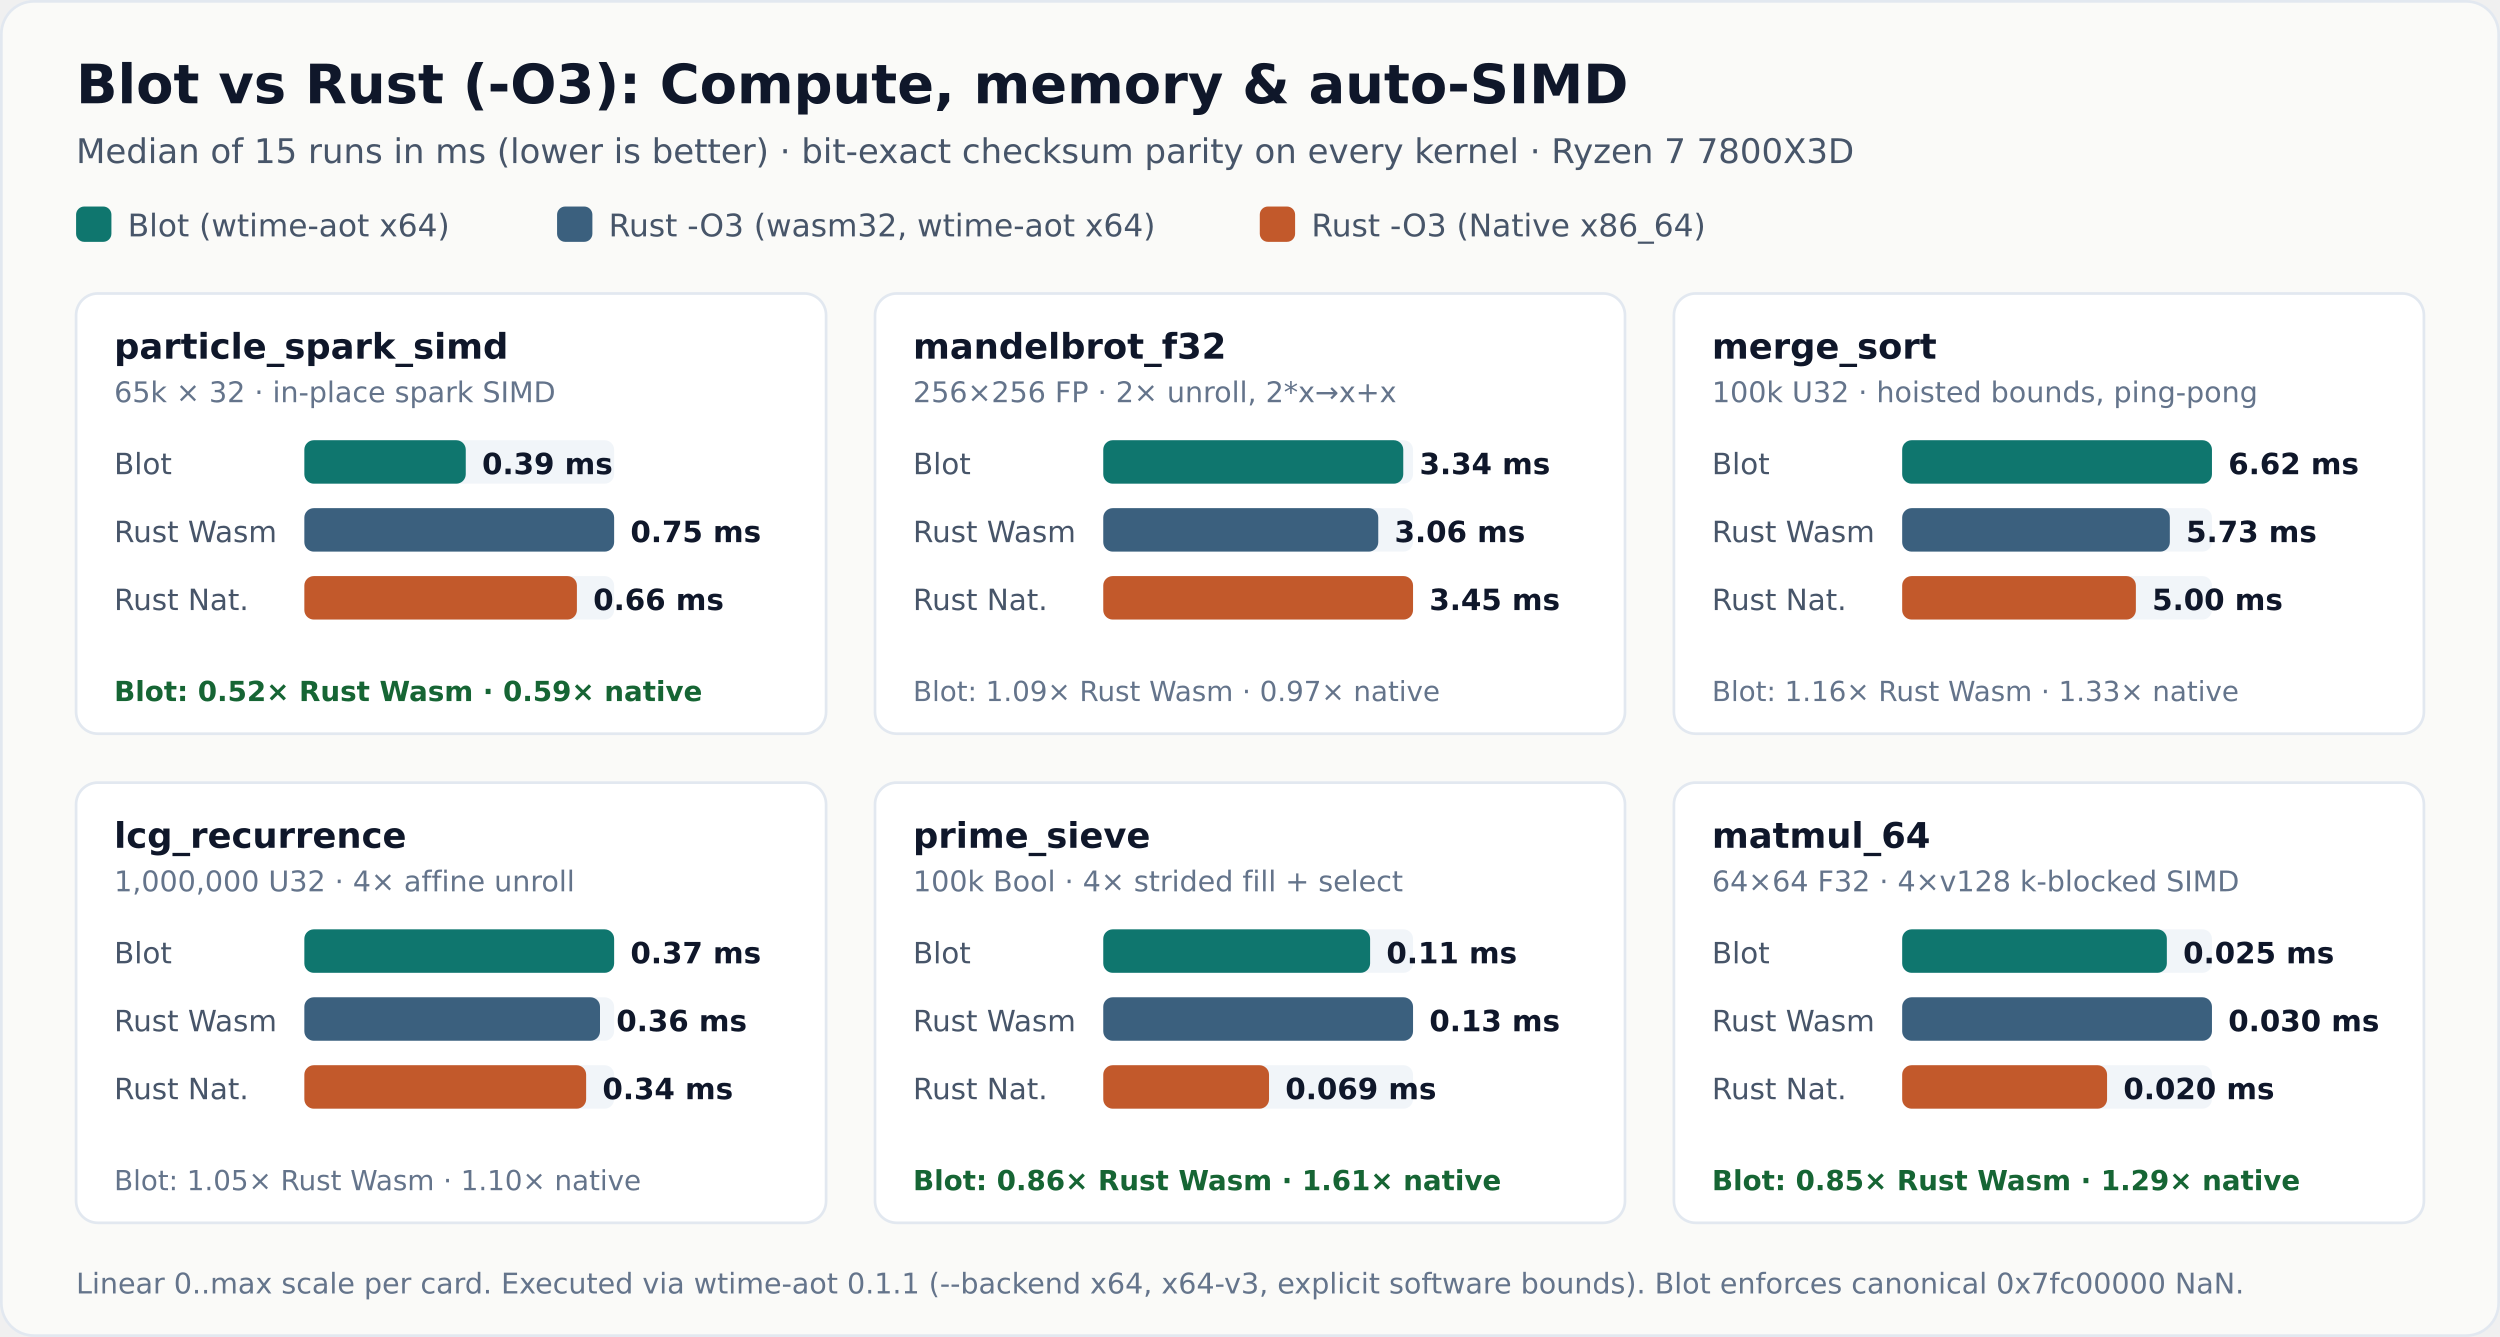
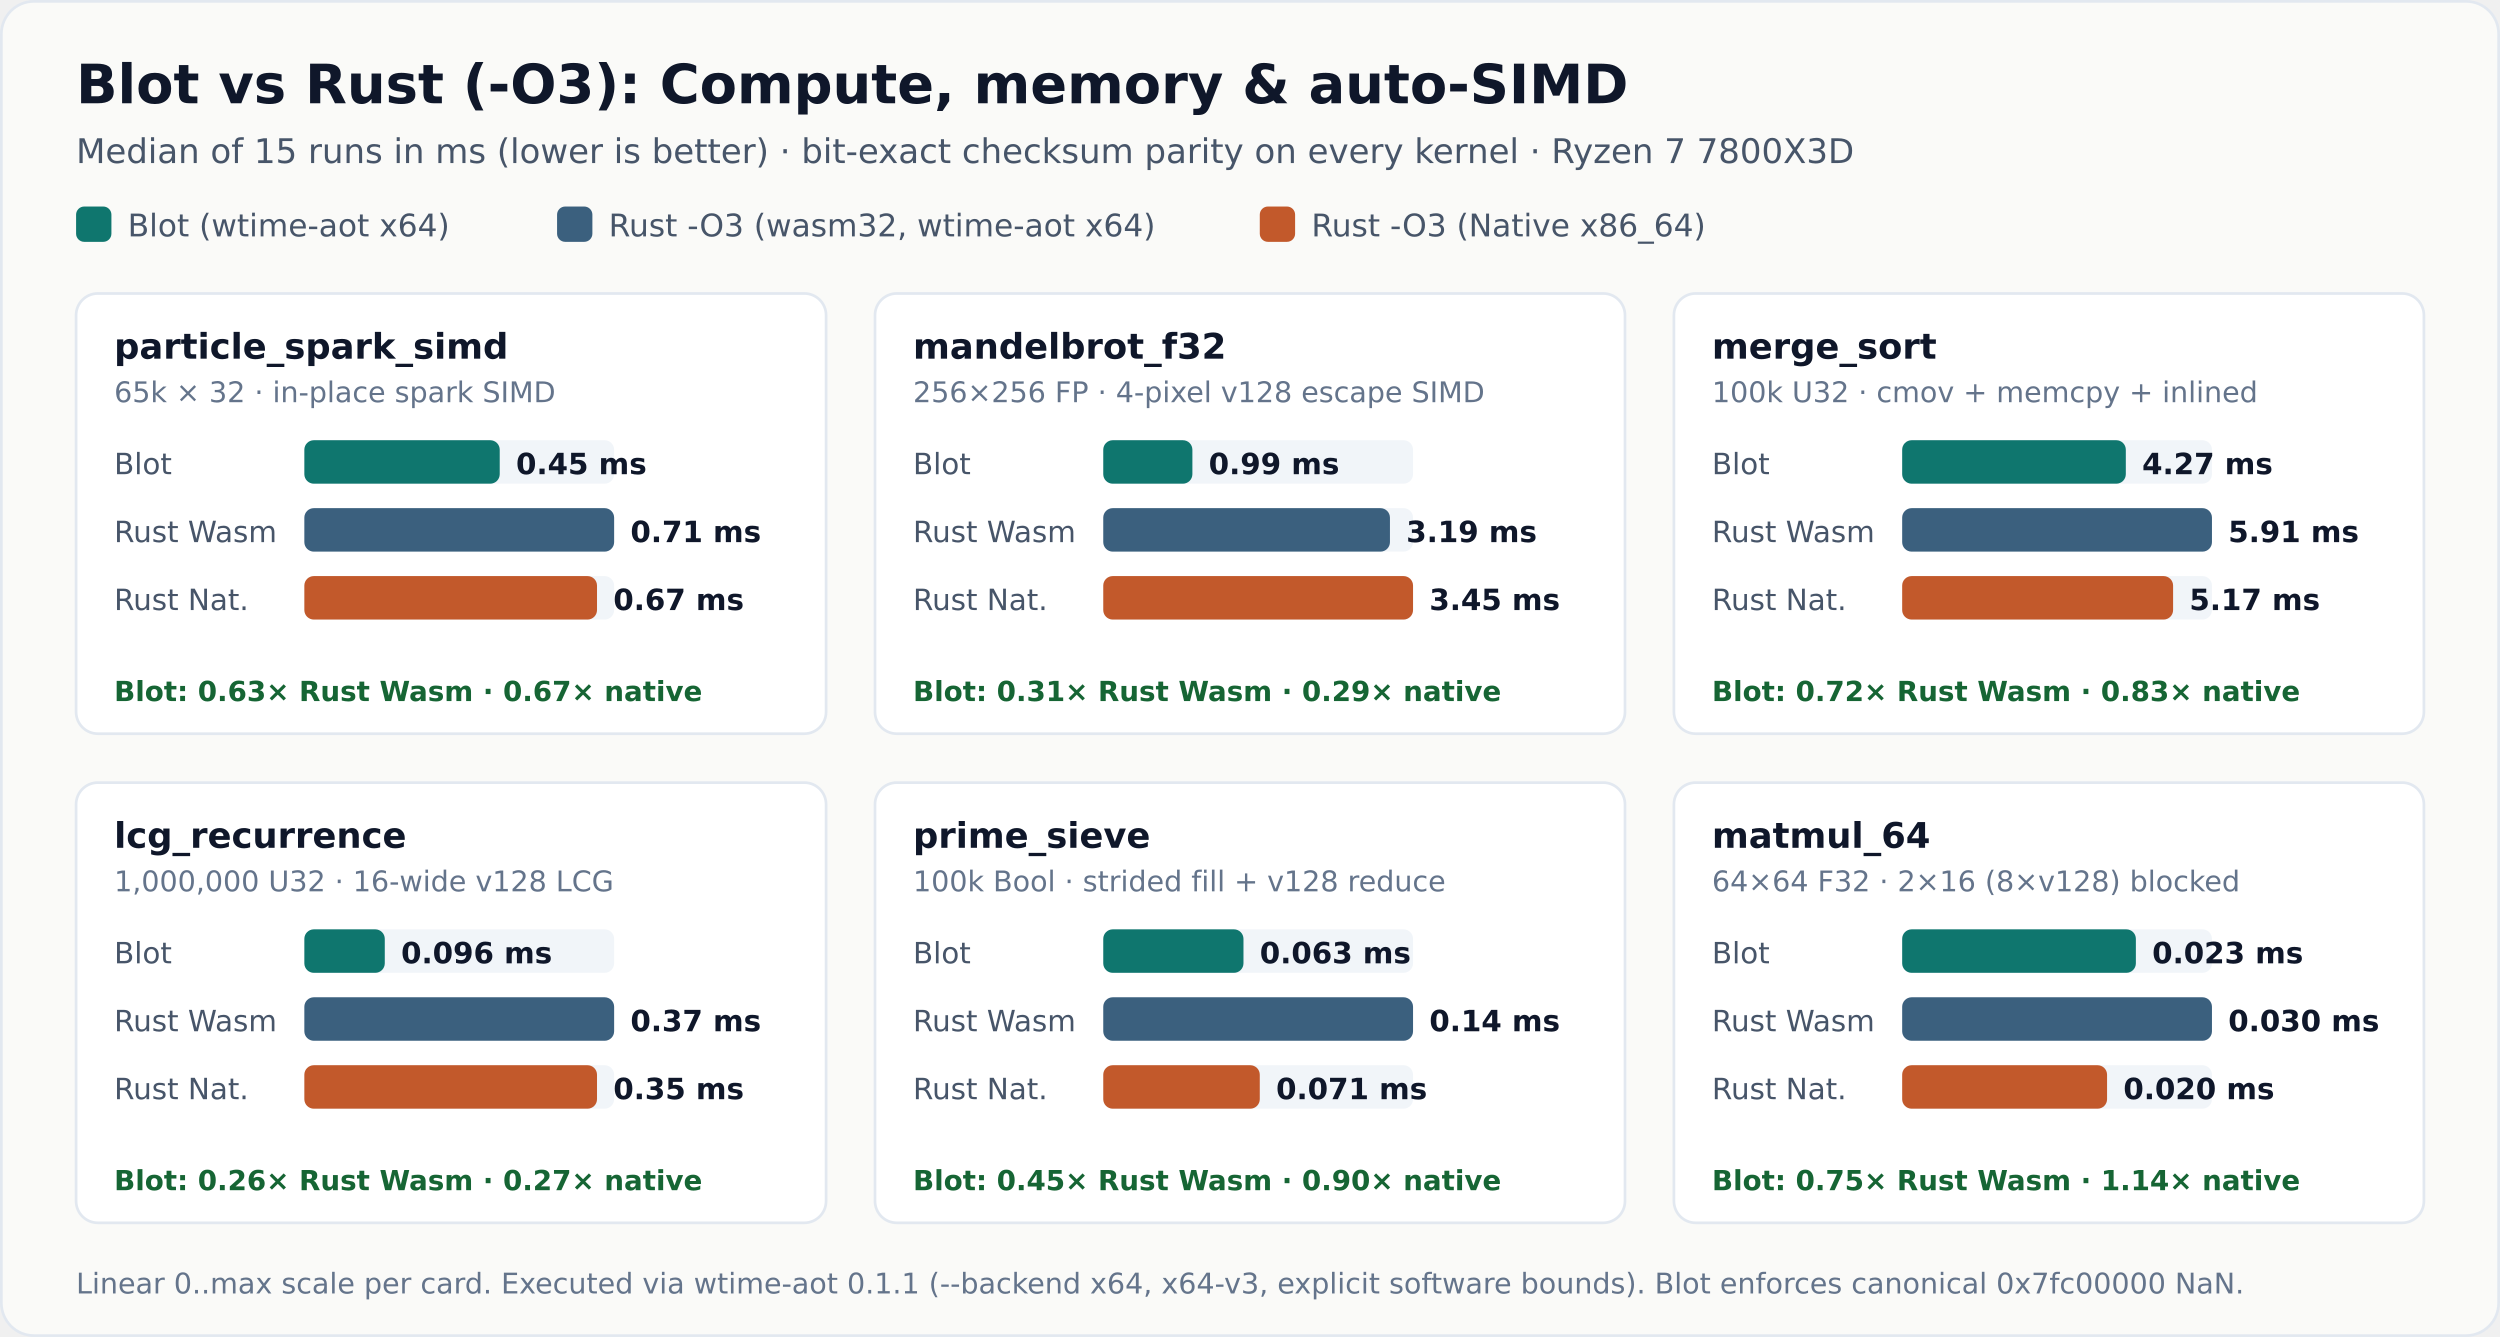
<svg xmlns="http://www.w3.org/2000/svg" width="920" height="492" viewBox="0 0 920 492" role="img" aria-label="Blot vs Rust -O3 compute, memory, and auto-SIMD benchmarks">
  <rect x="0.5" y="0.5" width="919" height="491" rx="12" fill="#fafaf8" stroke="#e2e8f0" />
  <text x="28.0" y="38.0" font-family="'DejaVu Sans', system-ui, -apple-system, 'Segoe UI', Helvetica, Arial, sans-serif" font-size="20" font-weight="700" fill="#0f172a" text-anchor="start">Blot vs Rust (-O3): Compute, memory &amp; auto-SIMD</text>
  <text x="28.0" y="60.0" font-family="'DejaVu Sans', system-ui, -apple-system, 'Segoe UI', Helvetica, Arial, sans-serif" font-size="12.5" font-weight="400" fill="#475569" text-anchor="start">Median of 15 runs in ms (lower is better) · bit-exact checksum parity on every kernel · Ryzen 7 7800X3D</text>
  <rect x="28.0" y="76.0" width="13" height="13" rx="3" fill="#0f766e" />
  <text x="47.0" y="87.0" font-family="'DejaVu Sans', system-ui, -apple-system, 'Segoe UI', Helvetica, Arial, sans-serif" font-size="11.5" font-weight="500" fill="#475569">Blot (wtime-aot x64)</text>
  <rect x="205.0" y="76.0" width="13" height="13" rx="3" fill="#3b607e" />
  <text x="224.0" y="87.0" font-family="'DejaVu Sans', system-ui, -apple-system, 'Segoe UI', Helvetica, Arial, sans-serif" font-size="11.5" font-weight="500" fill="#475569">Rust -O3 (wasm32, wtime-aot x64)</text>
  <rect x="463.6" y="76.0" width="13" height="13" rx="3" fill="#c2592b" />
  <text x="482.6" y="87.0" font-family="'DejaVu Sans', system-ui, -apple-system, 'Segoe UI', Helvetica, Arial, sans-serif" font-size="11.5" font-weight="500" fill="#475569">Rust -O3 (Native x86_64)</text>
  <rect x="28" y="108" width="276" height="162" rx="8" fill="#ffffff" stroke="#e2e8f0" />
  <text x="42.0" y="132.0" font-family="'DejaVu Sans', system-ui, -apple-system, 'Segoe UI', Helvetica, Arial, sans-serif" font-size="13" font-weight="700" fill="#0f172a" text-anchor="start">particle_spark_simd</text>
  <text x="42.0" y="148.0" font-family="'DejaVu Sans', system-ui, -apple-system, 'Segoe UI', Helvetica, Arial, sans-serif" font-size="10.5" font-weight="400" fill="#64748b" text-anchor="start">65k × 32 · in-place spark SIMD</text>
  <text x="42.0" y="174.5" font-family="'DejaVu Sans', system-ui, -apple-system, 'Segoe UI', Helvetica, Arial, sans-serif" font-size="10.8" font-weight="500" fill="#475569" text-anchor="start">Blot</text>
  <rect x="112.0" y="162.0" width="114.0" height="16" rx="3.5" fill="#f1f5f9" />
-   <rect x="112.0" y="162.0" width="59.4" height="16" rx="3.5" fill="#0f766e" />
-   <text x="177.4" y="174.5" font-family="'DejaVu Sans', system-ui, -apple-system, 'Segoe UI', Helvetica, Arial, sans-serif" font-size="10.8" font-weight="600" fill="#0f172a" text-anchor="start">0.39 ms</text>
+   <rect x="112.0" y="162.0" width="71.9" height="16" rx="3.5" fill="#0f766e" />
+   <text x="189.9" y="174.5" font-family="'DejaVu Sans', system-ui, -apple-system, 'Segoe UI', Helvetica, Arial, sans-serif" font-size="10.8" font-weight="600" fill="#0f172a" text-anchor="start">0.45 ms</text>
  <text x="42.0" y="199.5" font-family="'DejaVu Sans', system-ui, -apple-system, 'Segoe UI', Helvetica, Arial, sans-serif" font-size="10.8" font-weight="500" fill="#475569" text-anchor="start">Rust Wasm</text>
  <rect x="112.0" y="187.0" width="114.0" height="16" rx="3.5" fill="#f1f5f9" />
  <rect x="112.0" y="187.0" width="114.0" height="16" rx="3.5" fill="#3b607e" />
-   <text x="232.0" y="199.5" font-family="'DejaVu Sans', system-ui, -apple-system, 'Segoe UI', Helvetica, Arial, sans-serif" font-size="10.8" font-weight="600" fill="#0f172a" text-anchor="start">0.75 ms</text>
+   <text x="232.0" y="199.5" font-family="'DejaVu Sans', system-ui, -apple-system, 'Segoe UI', Helvetica, Arial, sans-serif" font-size="10.8" font-weight="600" fill="#0f172a" text-anchor="start">0.71 ms</text>
  <text x="42.0" y="224.5" font-family="'DejaVu Sans', system-ui, -apple-system, 'Segoe UI', Helvetica, Arial, sans-serif" font-size="10.8" font-weight="500" fill="#475569" text-anchor="start">Rust Nat.</text>
  <rect x="112.0" y="212.0" width="114.0" height="16" rx="3.5" fill="#f1f5f9" />
-   <rect x="112.0" y="212.0" width="100.3" height="16" rx="3.5" fill="#c2592b" />
-   <text x="218.3" y="224.5" font-family="'DejaVu Sans', system-ui, -apple-system, 'Segoe UI', Helvetica, Arial, sans-serif" font-size="10.8" font-weight="600" fill="#0f172a" text-anchor="start">0.66 ms</text>
-   <text x="42.0" y="258.0" font-family="'DejaVu Sans', system-ui, -apple-system, 'Segoe UI', Helvetica, Arial, sans-serif" font-size="10.2" font-weight="600" fill="#166534" text-anchor="start">Blot: 0.52× Rust Wasm · 0.59× native</text>
+   <rect x="112.0" y="212.0" width="107.7" height="16" rx="3.5" fill="#c2592b" />
+   <text x="225.7" y="224.5" font-family="'DejaVu Sans', system-ui, -apple-system, 'Segoe UI', Helvetica, Arial, sans-serif" font-size="10.8" font-weight="600" fill="#0f172a" text-anchor="start">0.67 ms</text>
+   <text x="42.0" y="258.0" font-family="'DejaVu Sans', system-ui, -apple-system, 'Segoe UI', Helvetica, Arial, sans-serif" font-size="10.2" font-weight="600" fill="#166534" text-anchor="start">Blot: 0.63× Rust Wasm · 0.67× native</text>
  <rect x="322" y="108" width="276" height="162" rx="8" fill="#ffffff" stroke="#e2e8f0" />
  <text x="336.0" y="132.0" font-family="'DejaVu Sans', system-ui, -apple-system, 'Segoe UI', Helvetica, Arial, sans-serif" font-size="13" font-weight="700" fill="#0f172a" text-anchor="start">mandelbrot_f32</text>
-   <text x="336.0" y="148.0" font-family="'DejaVu Sans', system-ui, -apple-system, 'Segoe UI', Helvetica, Arial, sans-serif" font-size="10.5" font-weight="400" fill="#64748b" text-anchor="start">256×256 FP · 2× unroll, 2*x→x+x</text>
+   <text x="336.0" y="148.0" font-family="'DejaVu Sans', system-ui, -apple-system, 'Segoe UI', Helvetica, Arial, sans-serif" font-size="10.5" font-weight="400" fill="#64748b" text-anchor="start">256×256 FP · 4-pixel v128 escape SIMD</text>
  <text x="336.0" y="174.5" font-family="'DejaVu Sans', system-ui, -apple-system, 'Segoe UI', Helvetica, Arial, sans-serif" font-size="10.8" font-weight="500" fill="#475569" text-anchor="start">Blot</text>
  <rect x="406.0" y="162.0" width="114.0" height="16" rx="3.5" fill="#f1f5f9" />
-   <rect x="406.0" y="162.0" width="110.4" height="16" rx="3.5" fill="#0f766e" />
-   <text x="522.4" y="174.5" font-family="'DejaVu Sans', system-ui, -apple-system, 'Segoe UI', Helvetica, Arial, sans-serif" font-size="10.8" font-weight="600" fill="#0f172a" text-anchor="start">3.34 ms</text>
+   <rect x="406.0" y="162.0" width="32.8" height="16" rx="3.5" fill="#0f766e" />
+   <text x="444.8" y="174.5" font-family="'DejaVu Sans', system-ui, -apple-system, 'Segoe UI', Helvetica, Arial, sans-serif" font-size="10.8" font-weight="600" fill="#0f172a" text-anchor="start">0.99 ms</text>
  <text x="336.0" y="199.5" font-family="'DejaVu Sans', system-ui, -apple-system, 'Segoe UI', Helvetica, Arial, sans-serif" font-size="10.8" font-weight="500" fill="#475569" text-anchor="start">Rust Wasm</text>
  <rect x="406.0" y="187.0" width="114.0" height="16" rx="3.5" fill="#f1f5f9" />
-   <rect x="406.0" y="187.0" width="101.2" height="16" rx="3.5" fill="#3b607e" />
-   <text x="513.2" y="199.5" font-family="'DejaVu Sans', system-ui, -apple-system, 'Segoe UI', Helvetica, Arial, sans-serif" font-size="10.8" font-weight="600" fill="#0f172a" text-anchor="start">3.06 ms</text>
+   <rect x="406.0" y="187.0" width="105.5" height="16" rx="3.5" fill="#3b607e" />
+   <text x="517.5" y="199.5" font-family="'DejaVu Sans', system-ui, -apple-system, 'Segoe UI', Helvetica, Arial, sans-serif" font-size="10.8" font-weight="600" fill="#0f172a" text-anchor="start">3.19 ms</text>
  <text x="336.0" y="224.5" font-family="'DejaVu Sans', system-ui, -apple-system, 'Segoe UI', Helvetica, Arial, sans-serif" font-size="10.8" font-weight="500" fill="#475569" text-anchor="start">Rust Nat.</text>
  <rect x="406.0" y="212.0" width="114.0" height="16" rx="3.5" fill="#f1f5f9" />
  <rect x="406.0" y="212.0" width="114.0" height="16" rx="3.5" fill="#c2592b" />
  <text x="526.0" y="224.5" font-family="'DejaVu Sans', system-ui, -apple-system, 'Segoe UI', Helvetica, Arial, sans-serif" font-size="10.8" font-weight="600" fill="#0f172a" text-anchor="start">3.45 ms</text>
-   <text x="336.0" y="258.0" font-family="'DejaVu Sans', system-ui, -apple-system, 'Segoe UI', Helvetica, Arial, sans-serif" font-size="10.2" font-weight="500" fill="#64748b" text-anchor="start">Blot: 1.09× Rust Wasm · 0.97× native</text>
+   <text x="336.0" y="258.0" font-family="'DejaVu Sans', system-ui, -apple-system, 'Segoe UI', Helvetica, Arial, sans-serif" font-size="10.2" font-weight="600" fill="#166534" text-anchor="start">Blot: 0.31× Rust Wasm · 0.29× native</text>
  <rect x="616" y="108" width="276" height="162" rx="8" fill="#ffffff" stroke="#e2e8f0" />
  <text x="630.0" y="132.0" font-family="'DejaVu Sans', system-ui, -apple-system, 'Segoe UI', Helvetica, Arial, sans-serif" font-size="13" font-weight="700" fill="#0f172a" text-anchor="start">merge_sort</text>
-   <text x="630.0" y="148.0" font-family="'DejaVu Sans', system-ui, -apple-system, 'Segoe UI', Helvetica, Arial, sans-serif" font-size="10.5" font-weight="400" fill="#64748b" text-anchor="start">100k U32 · hoisted bounds, ping-pong</text>
+   <text x="630.0" y="148.0" font-family="'DejaVu Sans', system-ui, -apple-system, 'Segoe UI', Helvetica, Arial, sans-serif" font-size="10.5" font-weight="400" fill="#64748b" text-anchor="start">100k U32 · cmov + memcpy + inlined</text>
  <text x="630.0" y="174.5" font-family="'DejaVu Sans', system-ui, -apple-system, 'Segoe UI', Helvetica, Arial, sans-serif" font-size="10.8" font-weight="500" fill="#475569" text-anchor="start">Blot</text>
  <rect x="700.0" y="162.0" width="114.0" height="16" rx="3.5" fill="#f1f5f9" />
-   <rect x="700.0" y="162.0" width="114.0" height="16" rx="3.5" fill="#0f766e" />
-   <text x="820.0" y="174.5" font-family="'DejaVu Sans', system-ui, -apple-system, 'Segoe UI', Helvetica, Arial, sans-serif" font-size="10.8" font-weight="600" fill="#0f172a" text-anchor="start">6.62 ms</text>
+   <rect x="700.0" y="162.0" width="82.3" height="16" rx="3.5" fill="#0f766e" />
+   <text x="788.3" y="174.5" font-family="'DejaVu Sans', system-ui, -apple-system, 'Segoe UI', Helvetica, Arial, sans-serif" font-size="10.8" font-weight="600" fill="#0f172a" text-anchor="start">4.27 ms</text>
  <text x="630.0" y="199.5" font-family="'DejaVu Sans', system-ui, -apple-system, 'Segoe UI', Helvetica, Arial, sans-serif" font-size="10.8" font-weight="500" fill="#475569" text-anchor="start">Rust Wasm</text>
  <rect x="700.0" y="187.0" width="114.0" height="16" rx="3.5" fill="#f1f5f9" />
-   <rect x="700.0" y="187.0" width="98.5" height="16" rx="3.5" fill="#3b607e" />
-   <text x="804.5" y="199.5" font-family="'DejaVu Sans', system-ui, -apple-system, 'Segoe UI', Helvetica, Arial, sans-serif" font-size="10.8" font-weight="600" fill="#0f172a" text-anchor="start">5.73 ms</text>
+   <rect x="700.0" y="187.0" width="114.0" height="16" rx="3.5" fill="#3b607e" />
+   <text x="820.0" y="199.5" font-family="'DejaVu Sans', system-ui, -apple-system, 'Segoe UI', Helvetica, Arial, sans-serif" font-size="10.8" font-weight="600" fill="#0f172a" text-anchor="start">5.91 ms</text>
  <text x="630.0" y="224.5" font-family="'DejaVu Sans', system-ui, -apple-system, 'Segoe UI', Helvetica, Arial, sans-serif" font-size="10.8" font-weight="500" fill="#475569" text-anchor="start">Rust Nat.</text>
  <rect x="700.0" y="212.0" width="114.0" height="16" rx="3.5" fill="#f1f5f9" />
-   <rect x="700.0" y="212.0" width="86.0" height="16" rx="3.5" fill="#c2592b" />
-   <text x="792.0" y="224.5" font-family="'DejaVu Sans', system-ui, -apple-system, 'Segoe UI', Helvetica, Arial, sans-serif" font-size="10.8" font-weight="600" fill="#0f172a" text-anchor="start">5.00 ms</text>
-   <text x="630.0" y="258.0" font-family="'DejaVu Sans', system-ui, -apple-system, 'Segoe UI', Helvetica, Arial, sans-serif" font-size="10.2" font-weight="500" fill="#64748b" text-anchor="start">Blot: 1.16× Rust Wasm · 1.33× native</text>
+   <rect x="700.0" y="212.0" width="99.7" height="16" rx="3.5" fill="#c2592b" />
+   <text x="805.7" y="224.5" font-family="'DejaVu Sans', system-ui, -apple-system, 'Segoe UI', Helvetica, Arial, sans-serif" font-size="10.8" font-weight="600" fill="#0f172a" text-anchor="start">5.17 ms</text>
+   <text x="630.0" y="258.0" font-family="'DejaVu Sans', system-ui, -apple-system, 'Segoe UI', Helvetica, Arial, sans-serif" font-size="10.2" font-weight="600" fill="#166534" text-anchor="start">Blot: 0.72× Rust Wasm · 0.83× native</text>
  <rect x="28" y="288" width="276" height="162" rx="8" fill="#ffffff" stroke="#e2e8f0" />
  <text x="42.0" y="312.0" font-family="'DejaVu Sans', system-ui, -apple-system, 'Segoe UI', Helvetica, Arial, sans-serif" font-size="13" font-weight="700" fill="#0f172a" text-anchor="start">lcg_recurrence</text>
-   <text x="42.0" y="328.0" font-family="'DejaVu Sans', system-ui, -apple-system, 'Segoe UI', Helvetica, Arial, sans-serif" font-size="10.5" font-weight="400" fill="#64748b" text-anchor="start">1,000,000 U32 · 4× affine unroll</text>
+   <text x="42.0" y="328.0" font-family="'DejaVu Sans', system-ui, -apple-system, 'Segoe UI', Helvetica, Arial, sans-serif" font-size="10.5" font-weight="400" fill="#64748b" text-anchor="start">1,000,000 U32 · 16-wide v128 LCG</text>
  <text x="42.0" y="354.5" font-family="'DejaVu Sans', system-ui, -apple-system, 'Segoe UI', Helvetica, Arial, sans-serif" font-size="10.8" font-weight="500" fill="#475569" text-anchor="start">Blot</text>
  <rect x="112.0" y="342.0" width="114.0" height="16" rx="3.5" fill="#f1f5f9" />
-   <rect x="112.0" y="342.0" width="114.0" height="16" rx="3.5" fill="#0f766e" />
-   <text x="232.0" y="354.5" font-family="'DejaVu Sans', system-ui, -apple-system, 'Segoe UI', Helvetica, Arial, sans-serif" font-size="10.8" font-weight="600" fill="#0f172a" text-anchor="start">0.37 ms</text>
+   <rect x="112.0" y="342.0" width="29.6" height="16" rx="3.5" fill="#0f766e" />
+   <text x="147.6" y="354.5" font-family="'DejaVu Sans', system-ui, -apple-system, 'Segoe UI', Helvetica, Arial, sans-serif" font-size="10.8" font-weight="600" fill="#0f172a" text-anchor="start">0.096 ms</text>
  <text x="42.0" y="379.5" font-family="'DejaVu Sans', system-ui, -apple-system, 'Segoe UI', Helvetica, Arial, sans-serif" font-size="10.8" font-weight="500" fill="#475569" text-anchor="start">Rust Wasm</text>
  <rect x="112.0" y="367.0" width="114.0" height="16" rx="3.5" fill="#f1f5f9" />
-   <rect x="112.0" y="367.0" width="108.8" height="16" rx="3.5" fill="#3b607e" />
-   <text x="226.8" y="379.5" font-family="'DejaVu Sans', system-ui, -apple-system, 'Segoe UI', Helvetica, Arial, sans-serif" font-size="10.8" font-weight="600" fill="#0f172a" text-anchor="start">0.36 ms</text>
+   <rect x="112.0" y="367.0" width="114.0" height="16" rx="3.5" fill="#3b607e" />
+   <text x="232.0" y="379.5" font-family="'DejaVu Sans', system-ui, -apple-system, 'Segoe UI', Helvetica, Arial, sans-serif" font-size="10.8" font-weight="600" fill="#0f172a" text-anchor="start">0.37 ms</text>
  <text x="42.0" y="404.5" font-family="'DejaVu Sans', system-ui, -apple-system, 'Segoe UI', Helvetica, Arial, sans-serif" font-size="10.8" font-weight="500" fill="#475569" text-anchor="start">Rust Nat.</text>
  <rect x="112.0" y="392.0" width="114.0" height="16" rx="3.5" fill="#f1f5f9" />
-   <rect x="112.0" y="392.0" width="103.7" height="16" rx="3.5" fill="#c2592b" />
-   <text x="221.7" y="404.5" font-family="'DejaVu Sans', system-ui, -apple-system, 'Segoe UI', Helvetica, Arial, sans-serif" font-size="10.8" font-weight="600" fill="#0f172a" text-anchor="start">0.34 ms</text>
-   <text x="42.0" y="438.0" font-family="'DejaVu Sans', system-ui, -apple-system, 'Segoe UI', Helvetica, Arial, sans-serif" font-size="10.2" font-weight="500" fill="#64748b" text-anchor="start">Blot: 1.05× Rust Wasm · 1.10× native</text>
+   <rect x="112.0" y="392.0" width="107.7" height="16" rx="3.5" fill="#c2592b" />
+   <text x="225.7" y="404.5" font-family="'DejaVu Sans', system-ui, -apple-system, 'Segoe UI', Helvetica, Arial, sans-serif" font-size="10.8" font-weight="600" fill="#0f172a" text-anchor="start">0.35 ms</text>
+   <text x="42.0" y="438.0" font-family="'DejaVu Sans', system-ui, -apple-system, 'Segoe UI', Helvetica, Arial, sans-serif" font-size="10.2" font-weight="600" fill="#166534" text-anchor="start">Blot: 0.26× Rust Wasm · 0.27× native</text>
  <rect x="322" y="288" width="276" height="162" rx="8" fill="#ffffff" stroke="#e2e8f0" />
  <text x="336.0" y="312.0" font-family="'DejaVu Sans', system-ui, -apple-system, 'Segoe UI', Helvetica, Arial, sans-serif" font-size="13" font-weight="700" fill="#0f172a" text-anchor="start">prime_sieve</text>
-   <text x="336.0" y="328.0" font-family="'DejaVu Sans', system-ui, -apple-system, 'Segoe UI', Helvetica, Arial, sans-serif" font-size="10.5" font-weight="400" fill="#64748b" text-anchor="start">100k Bool · 4× strided fill + select</text>
+   <text x="336.0" y="328.0" font-family="'DejaVu Sans', system-ui, -apple-system, 'Segoe UI', Helvetica, Arial, sans-serif" font-size="10.5" font-weight="400" fill="#64748b" text-anchor="start">100k Bool · strided fill + v128 reduce</text>
  <text x="336.0" y="354.5" font-family="'DejaVu Sans', system-ui, -apple-system, 'Segoe UI', Helvetica, Arial, sans-serif" font-size="10.8" font-weight="500" fill="#475569" text-anchor="start">Blot</text>
  <rect x="406.0" y="342.0" width="114.0" height="16" rx="3.5" fill="#f1f5f9" />
-   <rect x="406.0" y="342.0" width="98.2" height="16" rx="3.5" fill="#0f766e" />
-   <text x="510.2" y="354.5" font-family="'DejaVu Sans', system-ui, -apple-system, 'Segoe UI', Helvetica, Arial, sans-serif" font-size="10.8" font-weight="600" fill="#0f172a" text-anchor="start">0.11 ms</text>
+   <rect x="406.0" y="342.0" width="51.6" height="16" rx="3.5" fill="#0f766e" />
+   <text x="463.6" y="354.5" font-family="'DejaVu Sans', system-ui, -apple-system, 'Segoe UI', Helvetica, Arial, sans-serif" font-size="10.8" font-weight="600" fill="#0f172a" text-anchor="start">0.063 ms</text>
  <text x="336.0" y="379.5" font-family="'DejaVu Sans', system-ui, -apple-system, 'Segoe UI', Helvetica, Arial, sans-serif" font-size="10.8" font-weight="500" fill="#475569" text-anchor="start">Rust Wasm</text>
  <rect x="406.0" y="367.0" width="114.0" height="16" rx="3.5" fill="#f1f5f9" />
  <rect x="406.0" y="367.0" width="114.0" height="16" rx="3.5" fill="#3b607e" />
-   <text x="526.0" y="379.5" font-family="'DejaVu Sans', system-ui, -apple-system, 'Segoe UI', Helvetica, Arial, sans-serif" font-size="10.8" font-weight="600" fill="#0f172a" text-anchor="start">0.13 ms</text>
+   <text x="526.0" y="379.5" font-family="'DejaVu Sans', system-ui, -apple-system, 'Segoe UI', Helvetica, Arial, sans-serif" font-size="10.8" font-weight="600" fill="#0f172a" text-anchor="start">0.14 ms</text>
  <text x="336.0" y="404.5" font-family="'DejaVu Sans', system-ui, -apple-system, 'Segoe UI', Helvetica, Arial, sans-serif" font-size="10.8" font-weight="500" fill="#475569" text-anchor="start">Rust Nat.</text>
  <rect x="406.0" y="392.0" width="114.0" height="16" rx="3.5" fill="#f1f5f9" />
-   <rect x="406.0" y="392.0" width="61.0" height="16" rx="3.5" fill="#c2592b" />
-   <text x="473.0" y="404.5" font-family="'DejaVu Sans', system-ui, -apple-system, 'Segoe UI', Helvetica, Arial, sans-serif" font-size="10.8" font-weight="600" fill="#0f172a" text-anchor="start">0.069 ms</text>
-   <text x="336.0" y="438.0" font-family="'DejaVu Sans', system-ui, -apple-system, 'Segoe UI', Helvetica, Arial, sans-serif" font-size="10.2" font-weight="600" fill="#166534" text-anchor="start">Blot: 0.86× Rust Wasm · 1.61× native</text>
+   <rect x="406.0" y="392.0" width="57.6" height="16" rx="3.5" fill="#c2592b" />
+   <text x="469.6" y="404.5" font-family="'DejaVu Sans', system-ui, -apple-system, 'Segoe UI', Helvetica, Arial, sans-serif" font-size="10.8" font-weight="600" fill="#0f172a" text-anchor="start">0.071 ms</text>
+   <text x="336.0" y="438.0" font-family="'DejaVu Sans', system-ui, -apple-system, 'Segoe UI', Helvetica, Arial, sans-serif" font-size="10.2" font-weight="600" fill="#166534" text-anchor="start">Blot: 0.45× Rust Wasm · 0.90× native</text>
  <rect x="616" y="288" width="276" height="162" rx="8" fill="#ffffff" stroke="#e2e8f0" />
  <text x="630.0" y="312.0" font-family="'DejaVu Sans', system-ui, -apple-system, 'Segoe UI', Helvetica, Arial, sans-serif" font-size="13" font-weight="700" fill="#0f172a" text-anchor="start">matmul_64</text>
-   <text x="630.0" y="328.0" font-family="'DejaVu Sans', system-ui, -apple-system, 'Segoe UI', Helvetica, Arial, sans-serif" font-size="10.5" font-weight="400" fill="#64748b" text-anchor="start">64×64 F32 · 4×v128 k-blocked SIMD</text>
+   <text x="630.0" y="328.0" font-family="'DejaVu Sans', system-ui, -apple-system, 'Segoe UI', Helvetica, Arial, sans-serif" font-size="10.5" font-weight="400" fill="#64748b" text-anchor="start">64×64 F32 · 2×16 (8×v128) blocked</text>
  <text x="630.0" y="354.5" font-family="'DejaVu Sans', system-ui, -apple-system, 'Segoe UI', Helvetica, Arial, sans-serif" font-size="10.8" font-weight="500" fill="#475569" text-anchor="start">Blot</text>
  <rect x="700.0" y="342.0" width="114.0" height="16" rx="3.5" fill="#f1f5f9" />
-   <rect x="700.0" y="342.0" width="97.4" height="16" rx="3.5" fill="#0f766e" />
-   <text x="803.4" y="354.5" font-family="'DejaVu Sans', system-ui, -apple-system, 'Segoe UI', Helvetica, Arial, sans-serif" font-size="10.8" font-weight="600" fill="#0f172a" text-anchor="start">0.025 ms</text>
+   <rect x="700.0" y="342.0" width="86.0" height="16" rx="3.5" fill="#0f766e" />
+   <text x="792.0" y="354.5" font-family="'DejaVu Sans', system-ui, -apple-system, 'Segoe UI', Helvetica, Arial, sans-serif" font-size="10.8" font-weight="600" fill="#0f172a" text-anchor="start">0.023 ms</text>
  <text x="630.0" y="379.5" font-family="'DejaVu Sans', system-ui, -apple-system, 'Segoe UI', Helvetica, Arial, sans-serif" font-size="10.8" font-weight="500" fill="#475569" text-anchor="start">Rust Wasm</text>
  <rect x="700.0" y="367.0" width="114.0" height="16" rx="3.5" fill="#f1f5f9" />
  <rect x="700.0" y="367.0" width="114.0" height="16" rx="3.5" fill="#3b607e" />
  <text x="820.0" y="379.5" font-family="'DejaVu Sans', system-ui, -apple-system, 'Segoe UI', Helvetica, Arial, sans-serif" font-size="10.8" font-weight="600" fill="#0f172a" text-anchor="start">0.030 ms</text>
  <text x="630.0" y="404.5" font-family="'DejaVu Sans', system-ui, -apple-system, 'Segoe UI', Helvetica, Arial, sans-serif" font-size="10.8" font-weight="500" fill="#475569" text-anchor="start">Rust Nat.</text>
  <rect x="700.0" y="392.0" width="114.0" height="16" rx="3.5" fill="#f1f5f9" />
  <rect x="700.0" y="392.0" width="75.4" height="16" rx="3.5" fill="#c2592b" />
  <text x="781.4" y="404.5" font-family="'DejaVu Sans', system-ui, -apple-system, 'Segoe UI', Helvetica, Arial, sans-serif" font-size="10.8" font-weight="600" fill="#0f172a" text-anchor="start">0.020 ms</text>
-   <text x="630.0" y="438.0" font-family="'DejaVu Sans', system-ui, -apple-system, 'Segoe UI', Helvetica, Arial, sans-serif" font-size="10.2" font-weight="600" fill="#166534" text-anchor="start">Blot: 0.85× Rust Wasm · 1.29× native</text>
+   <text x="630.0" y="438.0" font-family="'DejaVu Sans', system-ui, -apple-system, 'Segoe UI', Helvetica, Arial, sans-serif" font-size="10.2" font-weight="600" fill="#166534" text-anchor="start">Blot: 0.75× Rust Wasm · 1.14× native</text>
  <text x="28.0" y="476.0" font-family="'DejaVu Sans', system-ui, -apple-system, 'Segoe UI', Helvetica, Arial, sans-serif" font-size="10.5" font-weight="400" fill="#64748b" text-anchor="start">Linear 0..max scale per card. Executed via wtime-aot 0.1.1 (--backend x64, x64-v3, explicit software bounds). Blot enforces canonical 0x7fc00000 NaN.</text>
</svg>
